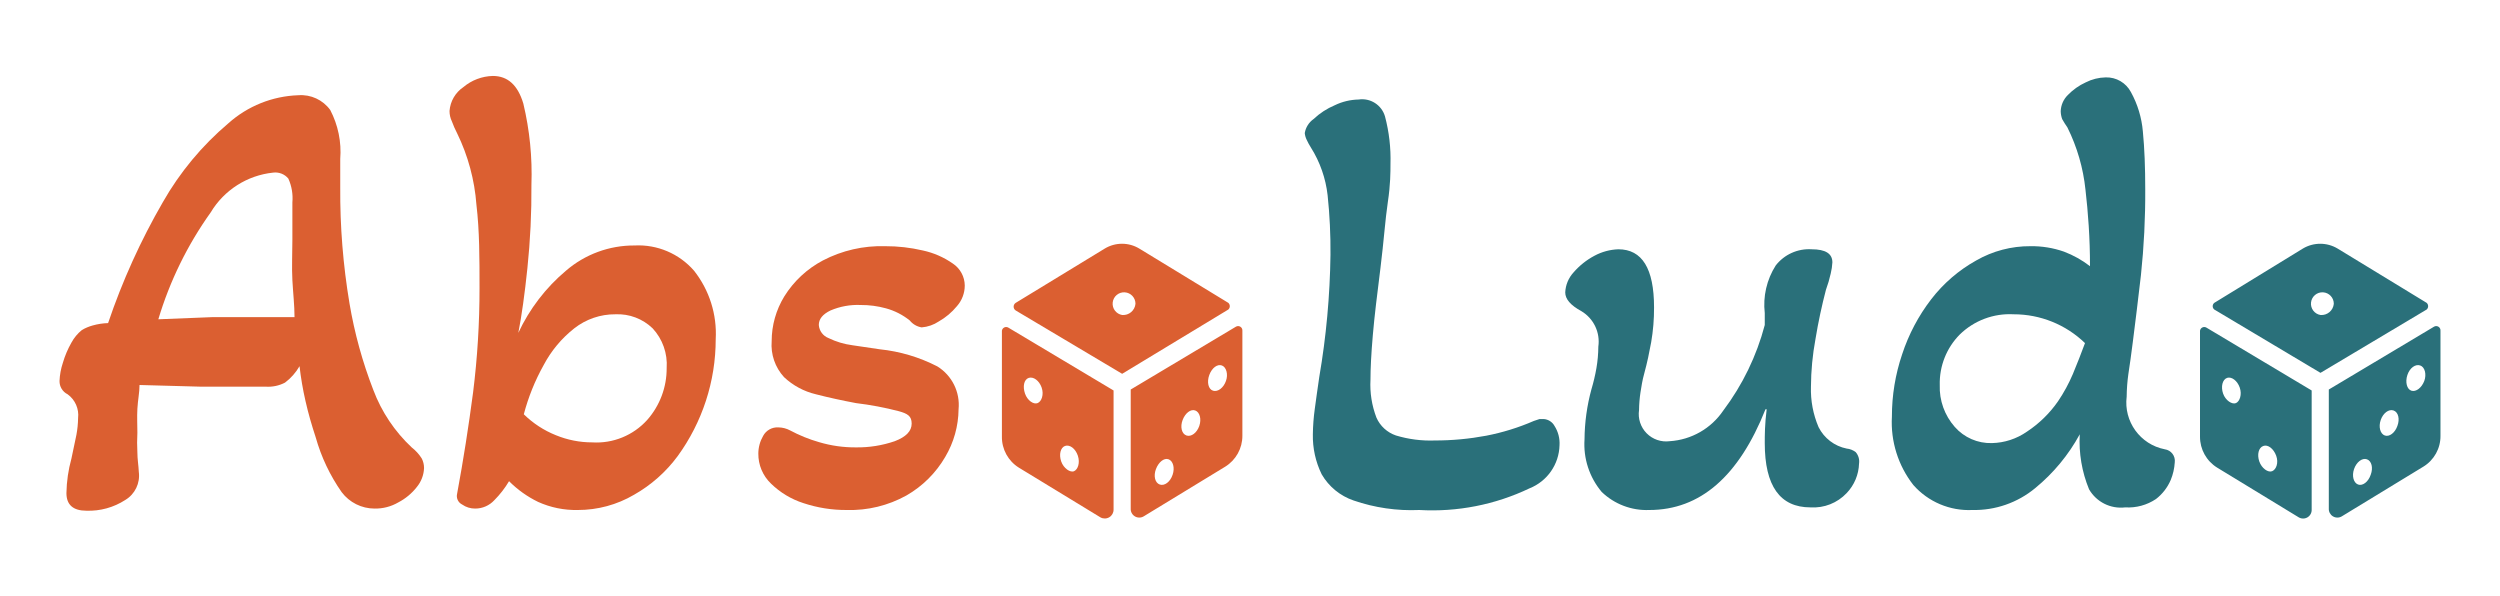
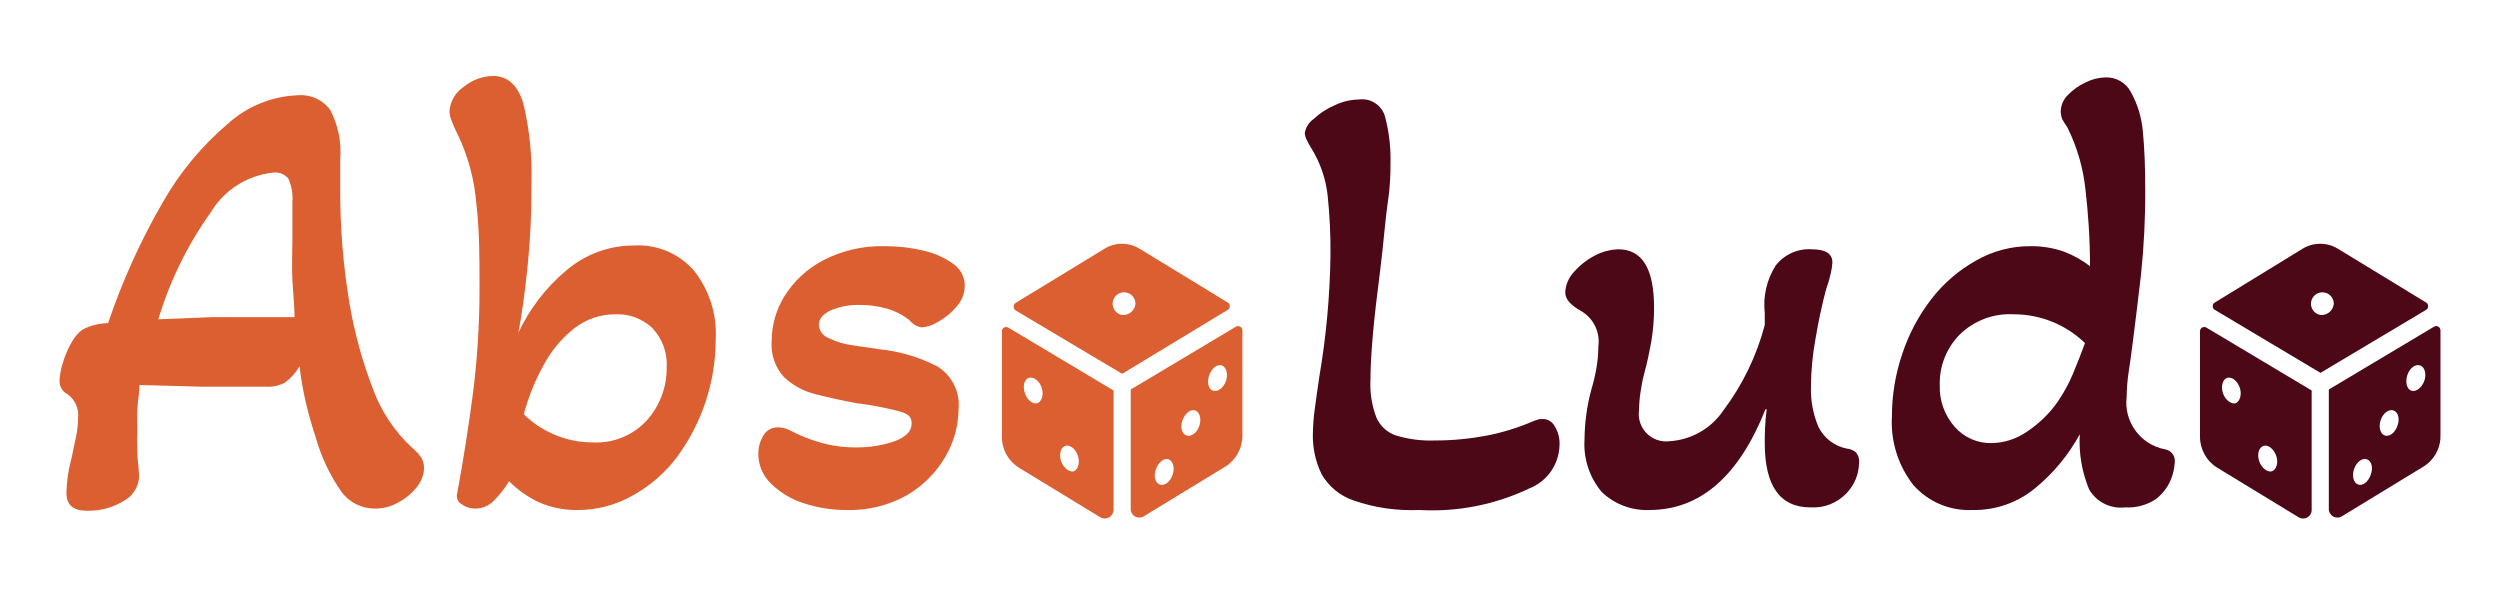
<svg xmlns="http://www.w3.org/2000/svg" viewBox="0 0 105 25">
  <defs>
-     <style>.cls-1{fill:#db5f31;}.cls-2{fill:#2a707a;}</style>
+     <style>.cls-1{fill:#db5f31;}.cls-2{fill:#4d0818;}</style>
  </defs>
  <g id="Calque_4" data-name="Calque 4">
    <path class="cls-1" d="M15.73,21.36a1.73,1.73,0,0,1-1.38-.69,7.59,7.59,0,0,1-1.09-2.3c-.17-.52-.31-1-.43-1.53a13.53,13.53,0,0,1-.25-1.46,2.28,2.28,0,0,1-.61.69,1.53,1.53,0,0,1-.81.17l-2.73,0-2.57-.07c0,.31-.07.63-.09,1s0,.64,0,1a7.87,7.87,0,0,0,0,.84c0,.28.05.55.06.81a1.19,1.19,0,0,1-.57,1.18,2.82,2.82,0,0,1-1.63.45c-.56,0-.84-.25-.84-.74A5.82,5.82,0,0,1,3,19.26l.21-1a4.2,4.2,0,0,0,.07-.7,1.08,1.08,0,0,0-.44-1A.61.61,0,0,1,2.5,16a2.74,2.74,0,0,1,.14-.76A3.94,3.94,0,0,1,3,14.39a1.78,1.78,0,0,1,.44-.53,1.9,1.9,0,0,1,.45-.19,2.69,2.69,0,0,1,.65-.1,28.11,28.11,0,0,1,2.3-5.08A12.32,12.32,0,0,1,9.59,5.18,4.64,4.64,0,0,1,12.53,4a1.51,1.51,0,0,1,1.34.62,3.8,3.8,0,0,1,.42,2.06V7.87a28.31,28.31,0,0,0,.39,4.88,18.61,18.61,0,0,0,1,3.63,6.39,6.39,0,0,0,1.61,2.41,1.82,1.82,0,0,1,.42.46.86.86,0,0,1,.1.41,1.33,1.33,0,0,1-.3.79,2.38,2.38,0,0,1-.78.65A1.91,1.91,0,0,1,15.73,21.36ZM6.65,13.41l2.26-.09c.64,0,1.19,0,1.62,0h1.84c0-.49-.06-1-.09-1.55s0-1.11,0-1.71V8.5a2,2,0,0,0-.17-1,.71.71,0,0,0-.64-.25A3.48,3.48,0,0,0,8.85,8.92,15.27,15.27,0,0,0,6.65,13.41Z" />
    <path class="cls-1" d="M24.27,21.42a3.85,3.85,0,0,1-1.67-.34,4.5,4.5,0,0,1-1.22-.87,4.07,4.07,0,0,1-.62.8,1.09,1.09,0,0,1-.8.35.94.94,0,0,1-.55-.17.4.4,0,0,1-.21-.46c.26-1.4.48-2.81.67-4.25a35.16,35.16,0,0,0,.27-4.38c0-1.25,0-2.41-.13-3.5a8.23,8.23,0,0,0-.81-3,4.25,4.25,0,0,1-.22-.5,1,1,0,0,1-.1-.44,1.33,1.33,0,0,1,.58-1,2,2,0,0,1,1.24-.47c.63,0,1.05.39,1.28,1.16a12.74,12.74,0,0,1,.34,3.41,31.5,31.5,0,0,1-.17,3.51c-.11,1.06-.24,2-.38,2.71a7.62,7.62,0,0,1,2-2.61,4.37,4.37,0,0,1,2.88-1.06,3.1,3.1,0,0,1,2.5,1.06,4.27,4.27,0,0,1,.91,2.88,8.35,8.35,0,0,1-1.6,4.91,5.88,5.88,0,0,1-1.83,1.62A4.65,4.65,0,0,1,24.27,21.42Zm.6-2.84a2.87,2.87,0,0,0,2.31-.94A3.26,3.26,0,0,0,28,15.46a2.23,2.23,0,0,0-.59-1.67,2.11,2.11,0,0,0-1.56-.59,2.77,2.77,0,0,0-1.73.59,4.84,4.84,0,0,0-1.29,1.55A8.84,8.84,0,0,0,22,17.4a4.09,4.09,0,0,0,1.35.88A4,4,0,0,0,24.87,18.58Z" />
    <path class="cls-1" d="M35.56,21.42a5.65,5.65,0,0,1-1.82-.29,3.46,3.46,0,0,1-1.36-.82,1.72,1.72,0,0,1-.53-1.26,1.49,1.49,0,0,1,.2-.74.68.68,0,0,1,.64-.36,1.07,1.07,0,0,1,.5.13,6.17,6.17,0,0,0,1.21.49,5.28,5.28,0,0,0,1.55.22,4.81,4.81,0,0,0,1.63-.26c.47-.18.71-.42.71-.74s-.18-.42-.54-.52a13.6,13.6,0,0,0-1.8-.34c-.58-.11-1.14-.23-1.68-.37a2.94,2.94,0,0,1-1.34-.72,2,2,0,0,1-.52-1.51,3.6,3.6,0,0,1,.53-1.88,4.24,4.24,0,0,1,1.62-1.51,5.31,5.31,0,0,1,2.62-.6,6.83,6.83,0,0,1,1.58.18,3.48,3.48,0,0,1,1.26.55,1.12,1.12,0,0,1,.5.92,1.31,1.31,0,0,1-.33.87,2.73,2.73,0,0,1-.76.64,1.51,1.51,0,0,1-.72.25.8.8,0,0,1-.5-.29,2.75,2.75,0,0,0-1-.51,3.91,3.91,0,0,0-1.06-.14,2.89,2.89,0,0,0-1.27.23c-.33.16-.49.36-.49.61a.64.64,0,0,0,.41.55,3.26,3.26,0,0,0,1,.3l1.15.17a6.81,6.81,0,0,1,2.42.72,1.9,1.9,0,0,1,.89,1.8,4,4,0,0,1-.56,2,4.44,4.44,0,0,1-1.63,1.62A4.87,4.87,0,0,1,35.56,21.42Z" />
    <path class="cls-2" d="M59.61,21.42a7.46,7.46,0,0,1-2.76-.4,2.47,2.47,0,0,1-1.34-1.1,3.65,3.65,0,0,1-.37-1.68,8.57,8.57,0,0,1,.08-1.06c.05-.4.12-.85.19-1.35a32.84,32.84,0,0,0,.47-5.13,22.11,22.11,0,0,0-.12-2.5,4.77,4.77,0,0,0-.7-2,2.68,2.68,0,0,1-.18-.33.81.81,0,0,1-.08-.28A.9.9,0,0,1,55.17,5a3,3,0,0,1,.89-.58,2.4,2.4,0,0,1,1-.24,1,1,0,0,1,1.11.71,7,7,0,0,1,.23,2c0,.33,0,.86-.11,1.59s-.17,1.65-.31,2.77-.25,2-.32,2.81-.1,1.42-.1,1.89a3.87,3.87,0,0,0,.25,1.59,1.38,1.38,0,0,0,.82.75,5,5,0,0,0,1.63.21,11.64,11.64,0,0,0,2.16-.2,9.55,9.55,0,0,0,2-.62l.24-.08.18,0a.56.56,0,0,1,.45.29,1.35,1.35,0,0,1,.21.81,2,2,0,0,1-1.26,1.81A9.47,9.47,0,0,1,59.61,21.42Z" />
    <path class="cls-2" d="M69.27,21.42a2.72,2.72,0,0,1-2-.76,3.11,3.11,0,0,1-.72-2.21,8.23,8.23,0,0,1,.29-2.1,7.61,7.61,0,0,0,.21-.89,5.47,5.47,0,0,0,.08-.9,1.49,1.49,0,0,0-.71-1.49c-.46-.25-.68-.51-.68-.79a1.33,1.33,0,0,1,.35-.84,3.06,3.06,0,0,1,.88-.7,2.28,2.28,0,0,1,1-.27c1,0,1.5.81,1.5,2.44a8.3,8.3,0,0,1-.12,1.46c-.08.44-.17.87-.28,1.27s-.12.56-.17.84a5.35,5.35,0,0,0-.06.74,1.15,1.15,0,0,0,1.29,1.31,2.94,2.94,0,0,0,2.25-1.29,10.35,10.35,0,0,0,1.74-3.59l0-.5a3.07,3.07,0,0,1,.46-2,1.77,1.77,0,0,1,1.51-.68c.58,0,.87.18.87.55a2.54,2.54,0,0,1-.07.47,5.37,5.37,0,0,1-.2.68c-.17.65-.32,1.34-.44,2.07a11.3,11.3,0,0,0-.19,2,4,4,0,0,0,.32,1.7,1.69,1.69,0,0,0,1.18.9.73.73,0,0,1,.38.15.6.6,0,0,1,.14.48,1.88,1.88,0,0,1-.52,1.24,1.92,1.92,0,0,1-1.52.6q-1.92,0-1.92-2.7c0-.32,0-.79.08-1.42l-.05,0Q72.47,21.42,69.27,21.42Z" />
    <path class="cls-2" d="M82.84,21.42a3.11,3.11,0,0,1-2.48-1.05,4.27,4.27,0,0,1-.9-2.87,8.13,8.13,0,0,1,.43-2.62,7.73,7.73,0,0,1,1.22-2.31A6.18,6.18,0,0,1,83,10.94a4.52,4.52,0,0,1,2.28-.6,4.09,4.09,0,0,1,1.41.23,4.27,4.27,0,0,1,1.09.61c0-1.19-.08-2.26-.19-3.21a7.64,7.64,0,0,0-.76-2.62A3.8,3.8,0,0,1,86.61,5a1.05,1.05,0,0,1-.06-.33,1,1,0,0,1,.3-.68,2.47,2.47,0,0,1,.75-.53,1.93,1.93,0,0,1,.84-.21,1.16,1.16,0,0,1,1.06.62A4.16,4.16,0,0,1,90,5.52c.07.71.1,1.52.1,2.43a32.54,32.54,0,0,1-.18,3.6c-.12,1.06-.24,2-.34,2.8-.07.53-.13,1-.19,1.37a7.41,7.41,0,0,0-.07.94,2,2,0,0,0,1.6,2.21.49.49,0,0,1,.42.55,2.3,2.3,0,0,1-.17.74,2,2,0,0,1-.62.8,2.09,2.09,0,0,1-1.29.35,1.54,1.54,0,0,1-1.52-.76,5.28,5.28,0,0,1-.39-2.31,7.64,7.64,0,0,1-1.87,2.26A4,4,0,0,1,82.84,21.42Zm.82-2.81a2.67,2.67,0,0,0,1.47-.48,4.81,4.81,0,0,0,1.31-1.28,6.77,6.77,0,0,0,.62-1.14c.18-.43.35-.87.51-1.3a4.3,4.3,0,0,0-3-1.21,3,3,0,0,0-2.26.85,2.91,2.91,0,0,0-.84,2.12,2.52,2.52,0,0,0,.63,1.76A2,2,0,0,0,83.66,18.61Z" />
    <path class="cls-1" d="M42.08,13.89v4.45a1.51,1.51,0,0,0,.71,1.3l3.43,2.09a.37.37,0,0,0,.55-.33v-5l-4.42-2.64A.18.18,0,0,0,42.08,13.89Zm2.65,4.84c.2-.07.44.11.54.41s0,.58-.16.65-.44-.12-.54-.41S44.54,18.8,44.73,18.73Zm-1.52-2.86c.2-.06.44.12.54.41s0,.58-.17.65-.43-.11-.53-.4S43,15.94,43.21,15.87Z" />
    <path class="cls-1" d="M51.59,12.72l-3.74-2.28a1.4,1.4,0,0,0-1.45,0l-3.74,2.28a.19.19,0,0,0,0,.32l4.47,2.66L51.59,13A.19.19,0,0,0,51.59,12.72Zm-4.46.51a.48.48,0,1,1,.56-.47A.52.52,0,0,1,47.13,13.23Z" />
    <path class="cls-1" d="M51.91,13.72l-4.42,2.64v5a.36.36,0,0,0,.54.33l3.43-2.09a1.52,1.52,0,0,0,.72-1.3V13.89A.18.18,0,0,0,51.91,13.72Zm-2.66,6.22c-.1.3-.34.48-.54.41s-.27-.36-.16-.65.34-.48.53-.41S49.35,19.65,49.25,19.94Zm1.12-2.05c-.1.29-.34.47-.54.4s-.27-.36-.16-.65.34-.47.53-.4S50.47,17.6,50.37,17.89ZM51.49,16c-.1.29-.34.47-.54.41s-.27-.36-.16-.66.34-.47.53-.4S51.59,15.73,51.49,16Z" />
    <path class="cls-2" d="M92.4,13.89v4.45a1.52,1.52,0,0,0,.72,1.3l3.43,2.09a.36.36,0,0,0,.54-.33v-5l-4.42-2.64A.18.18,0,0,0,92.4,13.89Zm2.66,4.84c.19-.07.43.11.54.41s0,.58-.17.65-.44-.12-.54-.41S94.86,18.8,95.06,18.73Zm-1.52-2.86c.19-.06.43.12.53.41s0,.58-.16.65-.44-.11-.54-.4S93.34,15.94,93.54,15.87Z" />
    <path class="cls-2" d="M101.92,12.72l-3.74-2.28a1.42,1.42,0,0,0-1.46,0L93,12.72A.18.18,0,0,0,93,13l4.46,2.66L101.92,13A.19.19,0,0,0,101.92,12.72Zm-4.46.51a.48.48,0,1,1,.56-.47A.52.52,0,0,1,97.46,13.23Z" />
    <path class="cls-2" d="M102.23,13.72l-4.42,2.64v5a.36.36,0,0,0,.54.33l3.43-2.09a1.5,1.5,0,0,0,.72-1.3V13.89A.18.18,0,0,0,102.23,13.72Zm-2.66,6.22c-.1.3-.34.48-.53.41s-.27-.36-.17-.65.34-.48.54-.41S99.68,19.65,99.57,19.94Zm1.12-2.05c-.1.29-.34.47-.53.4s-.27-.36-.17-.65.34-.47.54-.4S100.8,17.6,100.69,17.89ZM101.82,16c-.11.29-.35.47-.54.41s-.27-.36-.17-.66.34-.47.54-.4S101.92,15.73,101.82,16Z" />
  </g>
</svg>
